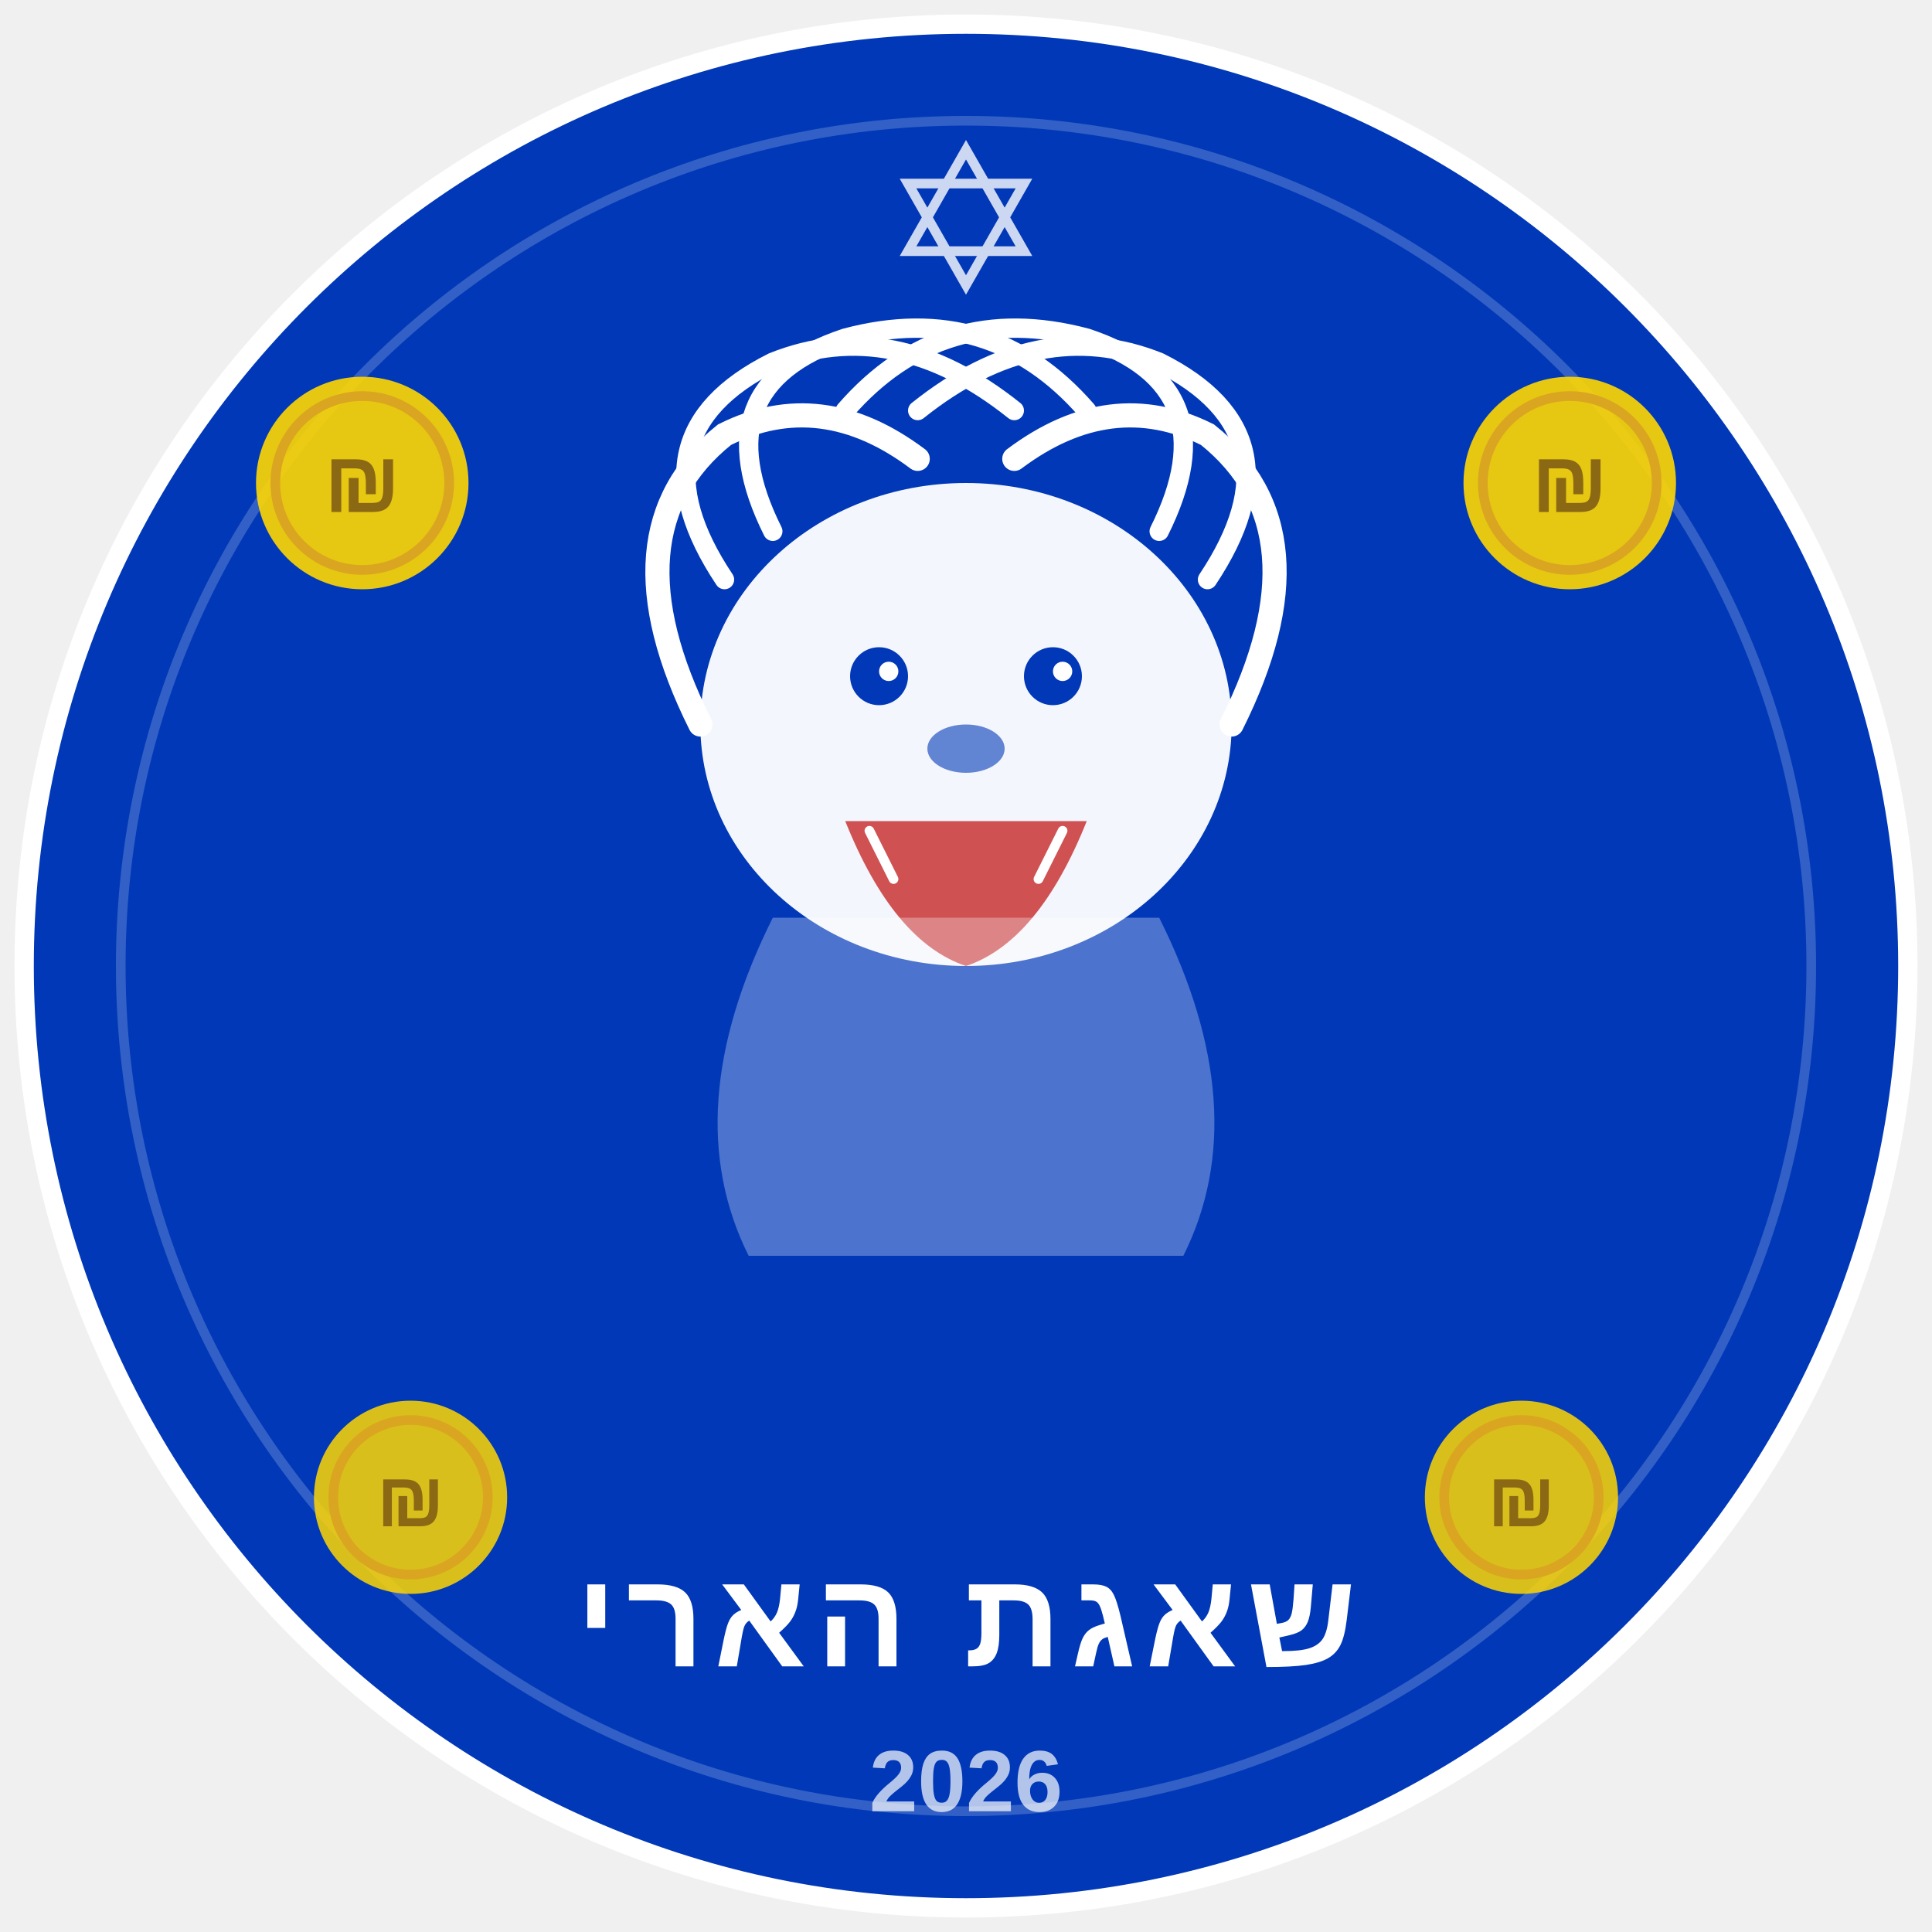
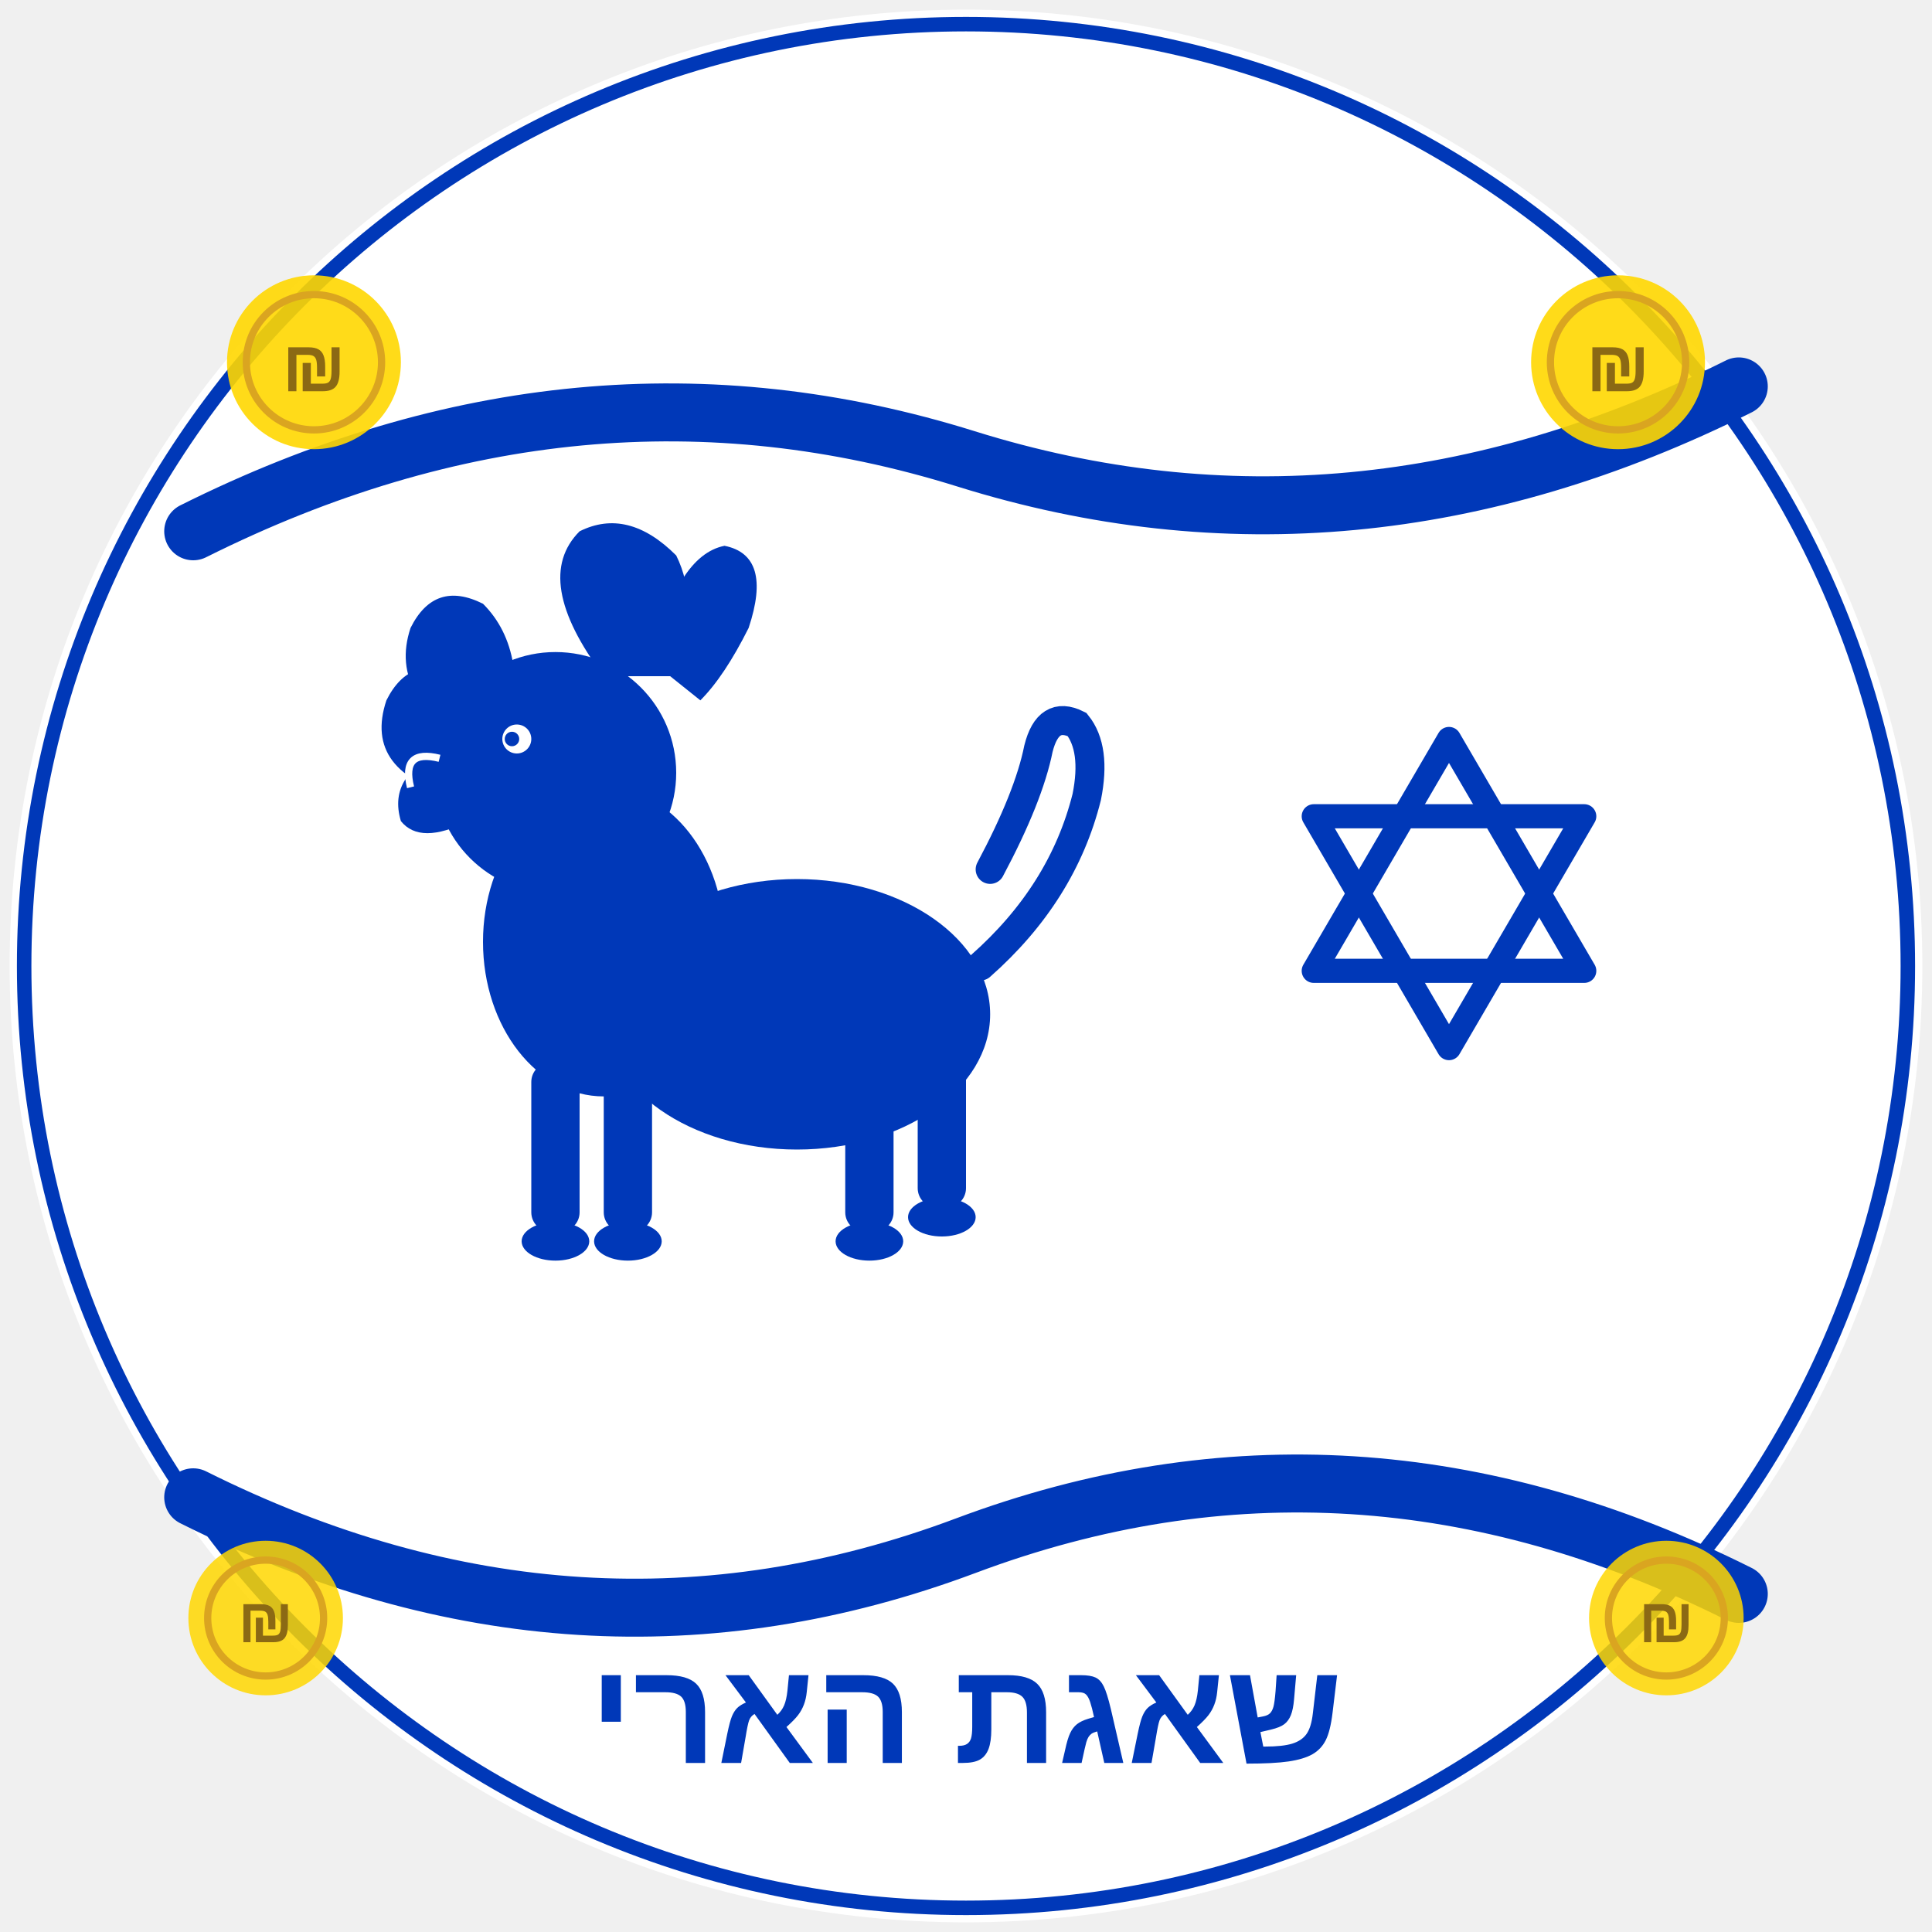
- <svg xmlns="http://www.w3.org/2000/svg" viewBox="0 0 400 400" dir="rtl">
-   <circle cx="200" cy="200" r="195" fill="#0038B8" stroke="#fff" stroke-width="4" />
-   <circle cx="200" cy="200" r="175" fill="none" stroke="rgba(255,255,255,0.2)" stroke-width="2" />
-   <g transform="translate(200,170)" fill="#fff">
-     <ellipse cx="0" cy="-20" rx="55" ry="50" fill="#fff" opacity="0.95" />
-     <path d="M-55,-20 Q-75,-60 -50,-80 Q-30,-90 -10,-75" fill="none" stroke="#fff" stroke-width="5" stroke-linecap="round" />
-     <path d="M-50,-50 Q-70,-80 -40,-95 Q-15,-105 10,-85" fill="none" stroke="#fff" stroke-width="4" stroke-linecap="round" />
-     <path d="M-40,-60 Q-55,-90 -25,-100 Q5,-108 25,-85" fill="none" stroke="#fff" stroke-width="4" stroke-linecap="round" />
-     <path d="M55,-20 Q75,-60 50,-80 Q30,-90 10,-75" fill="none" stroke="#fff" stroke-width="5" stroke-linecap="round" />
-     <path d="M50,-50 Q70,-80 40,-95 Q15,-105 -10,-85" fill="none" stroke="#fff" stroke-width="4" stroke-linecap="round" />
-     <path d="M40,-60 Q55,-90 25,-100 Q-5,-108 -25,-85" fill="none" stroke="#fff" stroke-width="4" stroke-linecap="round" />
-     <circle cx="-18" cy="-30" r="6" fill="#0038B8" />
-     <circle cx="18" cy="-30" r="6" fill="#0038B8" />
-     <circle cx="-16" cy="-31" r="2" fill="#fff" />
-     <circle cx="20" cy="-31" r="2" fill="#fff" />
-     <ellipse cx="0" cy="-15" rx="8" ry="5" fill="#0038B8" opacity="0.6" />
-     <path d="M-25,0 Q-15,25 0,30 Q15,25 25,0" fill="#c62828" opacity="0.8" />
-     <path d="M-20,2 L-15,12" stroke="#fff" stroke-width="2" stroke-linecap="round" />
-     <path d="M20,2 L15,12" stroke="#fff" stroke-width="2" stroke-linecap="round" />
-     <path d="M-40,20 Q-60,60 -45,90 L45,90 Q60,60 40,20" fill="#fff" opacity="0.3" />
+ <svg xmlns="http://www.w3.org/2000/svg" viewBox="0 0 400 400">
+   <defs>
+     <style>
+       .blue { fill: #0038B8; }
+       .gold { fill: #FFD700; }
+       .gold-dark { fill: #8B6914; }
+       .gold-border { stroke: #DAA520; fill: none; stroke-width: 1.5; }
+     </style>
+   </defs>
+   <circle cx="200" cy="200" r="198" fill="#fff" />
+   <circle cx="200" cy="200" r="195" fill="none" stroke="#0038B8" stroke-width="3" />
+   <path d="M40,110 Q120,70 200,95 Q280,120 360,80" fill="none" stroke="#0038B8" stroke-width="12" stroke-linecap="round" />
+   <path d="M40,310 Q120,350 200,320 Q280,290 360,330" fill="none" stroke="#0038B8" stroke-width="12" stroke-linecap="round" />
+   <g transform="translate(135,155)" class="blue">
+     <ellipse cx="30" cy="55" rx="40" ry="28" />
+     <ellipse cx="-10" cy="40" rx="25" ry="32" />
+     <circle cx="-20" cy="5" r="25" />
+     <path d="M-10,-15 Q-25,-35 -15,-45 Q-5,-50 5,-40 Q10,-30 5,-15" fill="#0038B8" />
+     <path d="M-35,0 Q-55,-10 -50,-25 Q-45,-35 -35,-30 Q-25,-20 -30,0" fill="#0038B8" />
+     <path d="M-40,10 Q-60,5 -55,-10 Q-50,-20 -40,-15" fill="#0038B8" />
+     <path d="M0,-18 Q5,-40 15,-42 Q25,-40 20,-25 Q15,-15 10,-10" fill="#0038B8" />
+     <path d="M-42,0 Q-55,5 -52,15 Q-48,20 -38,15 Z" fill="#0038B8" />
+     <path d="M-44,2 Q-52,0 -50,8" fill="none" stroke="#fff" stroke-width="1.5" />
+     <circle cx="-28" cy="-2" r="3" fill="#fff" />
+     <circle cx="-29" cy="-2" r="1.5" fill="#0038B8" />
+     <path d="M-8,-22 Q-5,-32 -12,-30 Q-16,-28 -12,-20" fill="#0038B8" />
+     <rect x="-25" y="65" width="10" height="35" rx="4" fill="#0038B8" />
+     <rect x="-10" y="60" width="10" height="40" rx="4" fill="#0038B8" />
+     <rect x="40" y="65" width="10" height="35" rx="4" fill="#0038B8" />
+     <rect x="55" y="60" width="10" height="35" rx="4" fill="#0038B8" />
+     <ellipse cx="-20" cy="102" rx="7" ry="4" fill="#0038B8" />
+     <ellipse cx="-5" cy="102" rx="7" ry="4" fill="#0038B8" />
+     <ellipse cx="45" cy="102" rx="7" ry="4" fill="#0038B8" />
+     <ellipse cx="60" cy="97" rx="7" ry="4" fill="#0038B8" />
+     <path d="M68,45 Q85,30 90,10 Q92,0 88,-5 Q82,-8 80,0 Q78,10 70,25" fill="none" stroke="#0038B8" stroke-width="6" stroke-linecap="round" />
  </g>
-   <g font-family="Arial,sans-serif" font-weight="700" fill="#FFD700">
-     <circle cx="75" cy="100" r="22" fill="#FFD700" opacity="0.9" />
-     <circle cx="75" cy="100" r="18" fill="none" stroke="#DAA520" stroke-width="2" />
-     <text x="75" y="106" text-anchor="middle" font-size="18" fill="#8B6914">₪</text>
-     <circle cx="325" cy="100" r="22" fill="#FFD700" opacity="0.9" />
-     <circle cx="325" cy="100" r="18" fill="none" stroke="#DAA520" stroke-width="2" />
-     <text x="325" y="106" text-anchor="middle" font-size="18" fill="#8B6914">₪</text>
-     <circle cx="85" cy="310" r="20" fill="#FFD700" opacity="0.85" />
-     <circle cx="85" cy="310" r="16" fill="none" stroke="#DAA520" stroke-width="2" />
-     <text x="85" y="316" text-anchor="middle" font-size="16" fill="#8B6914">₪</text>
-     <circle cx="315" cy="310" r="20" fill="#FFD700" opacity="0.85" />
-     <circle cx="315" cy="310" r="16" fill="none" stroke="#DAA520" stroke-width="2" />
-     <text x="315" y="316" text-anchor="middle" font-size="16" fill="#8B6914">₪</text>
+   <g transform="translate(300,185)">
+     <polygon points="0,-32 28,16 -28,16" fill="none" stroke="#0038B8" stroke-width="5" stroke-linejoin="round" />
+     <polygon points="0,32 28,-16 -28,-16" fill="none" stroke="#0038B8" stroke-width="5" stroke-linejoin="round" />
  </g>
-   <text x="200" y="345" text-anchor="middle" font-family="Arial,sans-serif" font-weight="800" font-size="28" fill="#fff" letter-spacing="2">שאגת הארי</text>
-   <text x="200" y="375" text-anchor="middle" font-family="Arial,sans-serif" font-weight="600" font-size="18" fill="rgba(255,255,255,0.7)">2026</text>
-   <g transform="translate(200,45)" fill="none" stroke="#fff" stroke-width="2" opacity="0.8">
-     <polygon points="0,-14 12,7 -12,7" />
-     <polygon points="0,14 12,-7 -12,-7" />
-   </g>
+   <circle cx="65" cy="75" r="18" class="gold" opacity="0.9" />
+   <circle cx="65" cy="75" r="14" class="gold-border" />
+   <text x="65" y="81" text-anchor="middle" font-family="Arial,sans-serif" font-weight="700" font-size="15" class="gold-dark">₪</text>
+   <circle cx="335" cy="75" r="18" class="gold" opacity="0.9" />
+   <circle cx="335" cy="75" r="14" class="gold-border" />
+   <text x="335" y="81" text-anchor="middle" font-family="Arial,sans-serif" font-weight="700" font-size="15" class="gold-dark">₪</text>
+   <circle cx="55" cy="335" r="16" class="gold" opacity="0.85" />
+   <circle cx="55" cy="335" r="12" class="gold-border" />
+   <text x="55" y="340" text-anchor="middle" font-family="Arial,sans-serif" font-weight="700" font-size="13" class="gold-dark">₪</text>
+   <circle cx="345" cy="335" r="16" class="gold" opacity="0.85" />
+   <circle cx="345" cy="335" r="12" class="gold-border" />
+   <text x="345" y="340" text-anchor="middle" font-family="Arial,sans-serif" font-weight="700" font-size="13" class="gold-dark">₪</text>
+   <text x="200" y="365" text-anchor="middle" font-family="Arial,sans-serif" font-weight="800" font-size="30" fill="#0038B8">שאגת הארי</text>
</svg>
